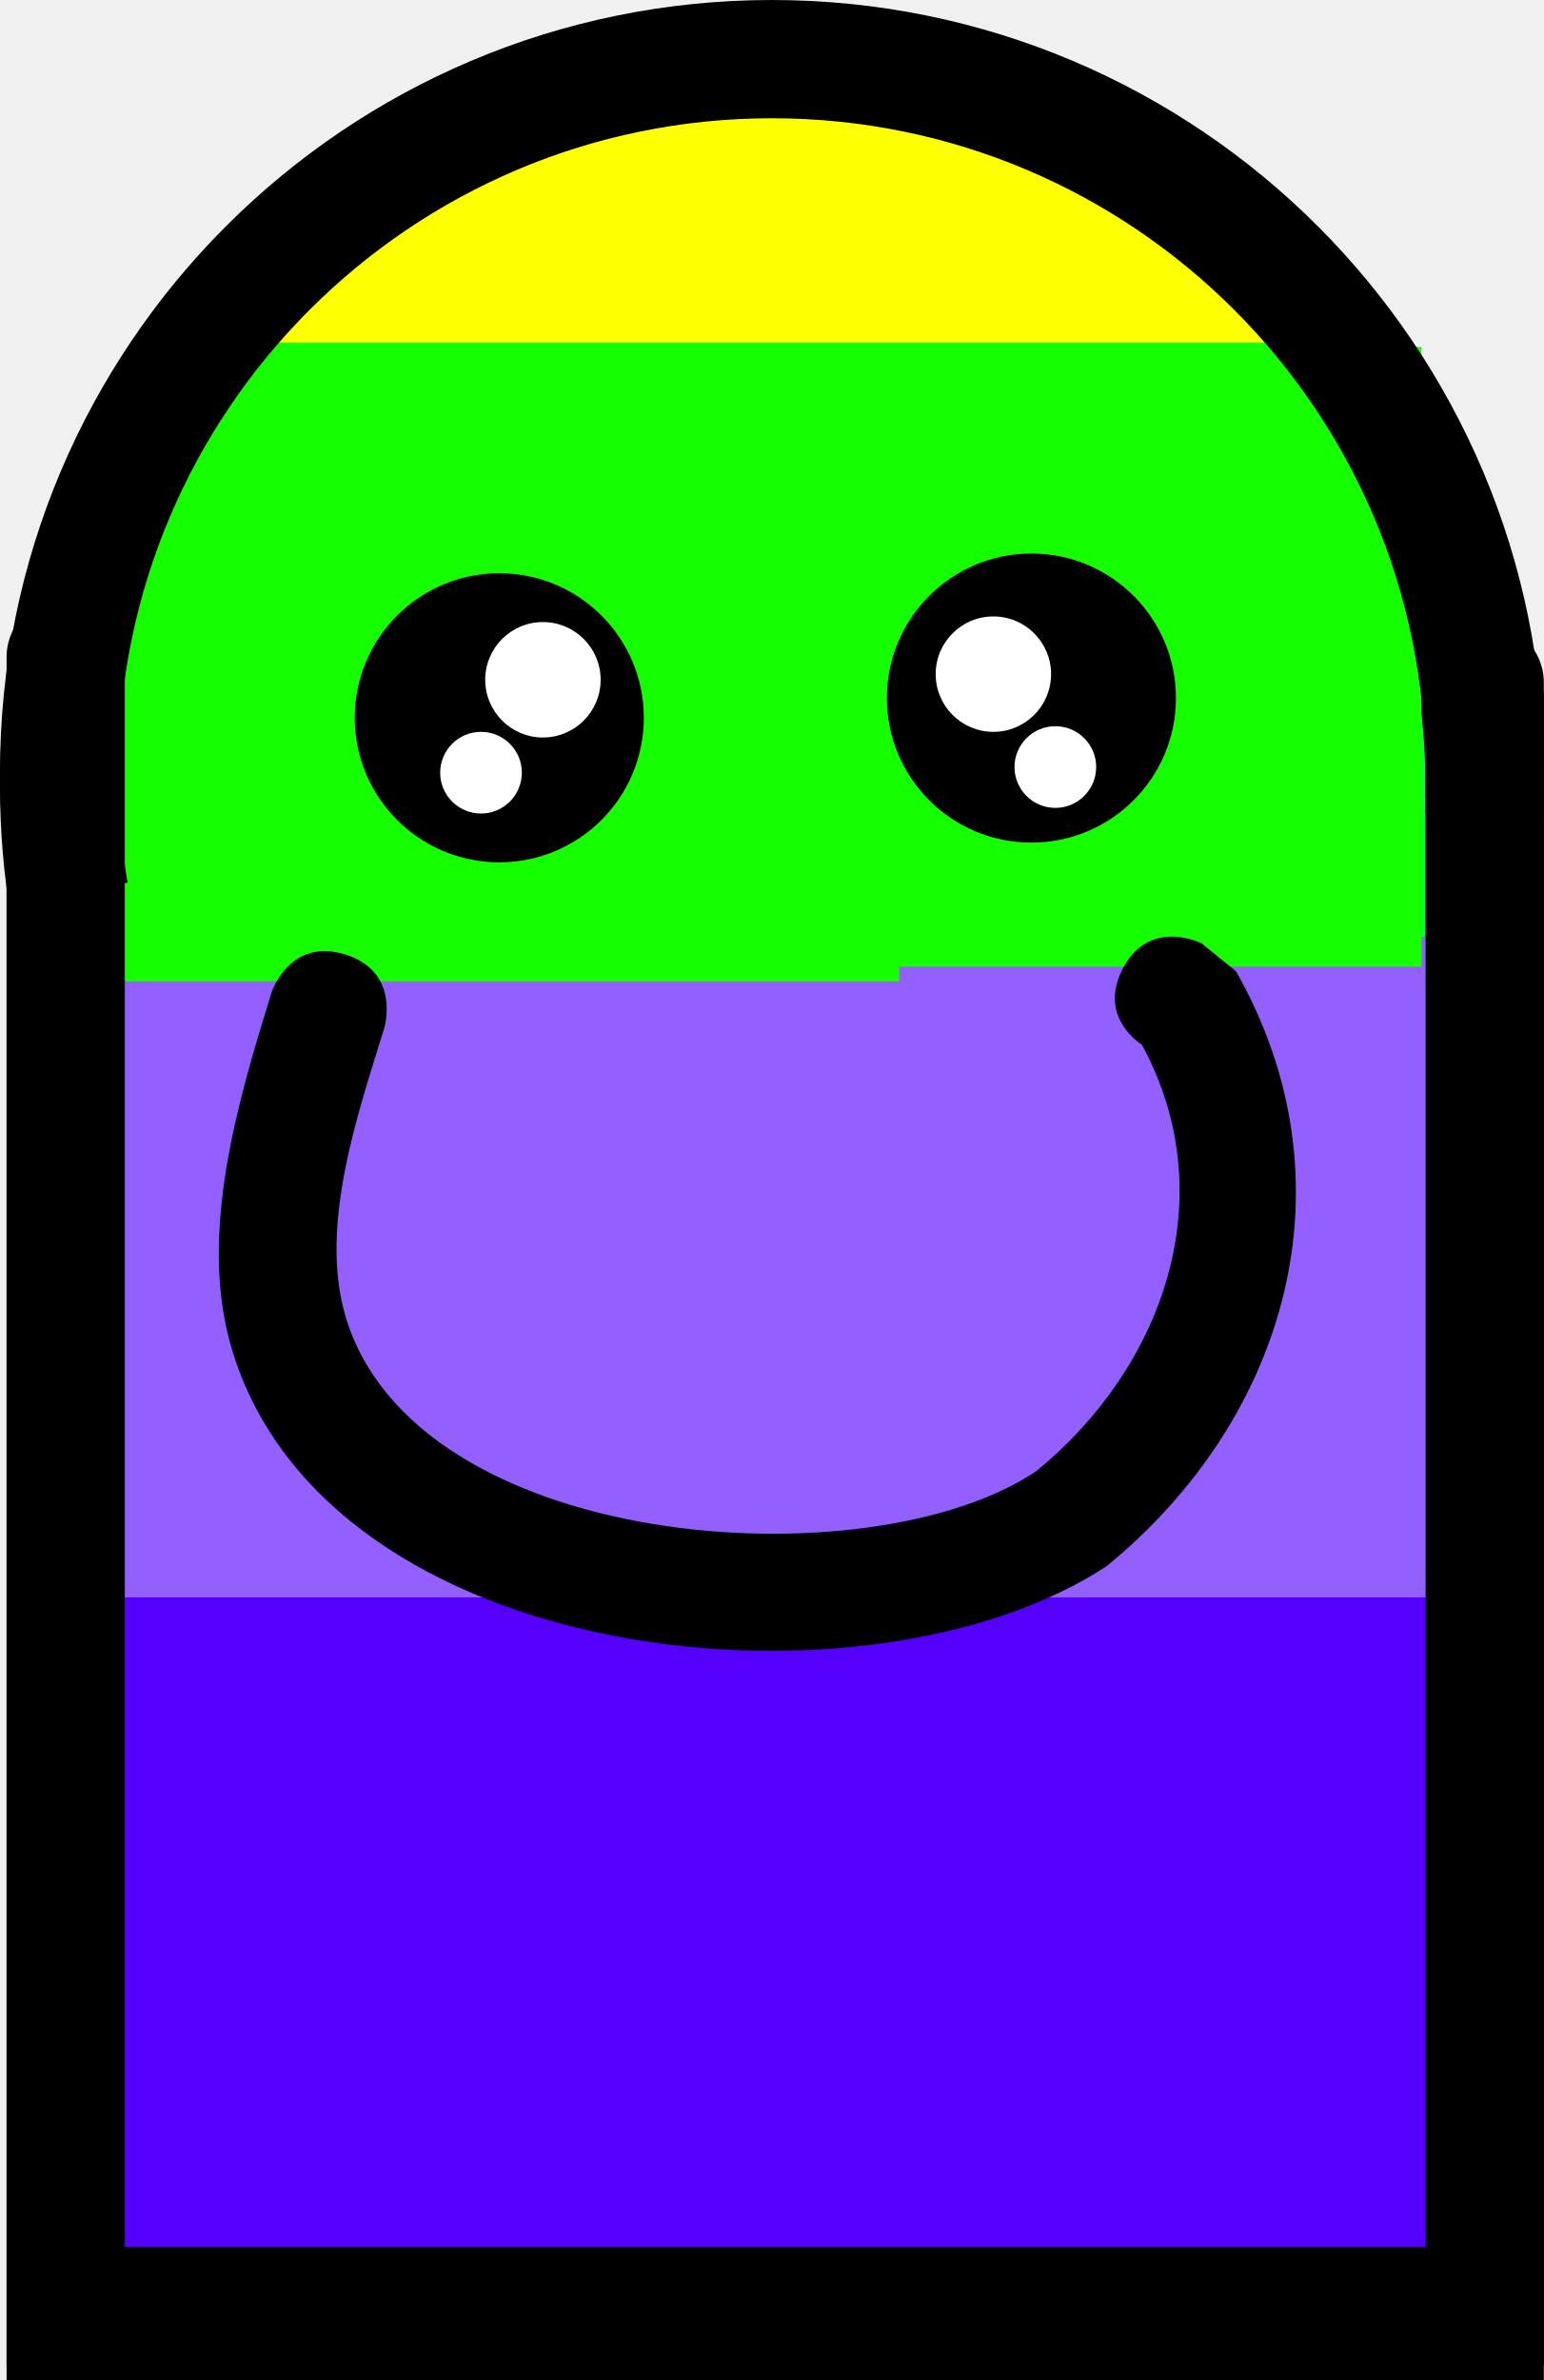
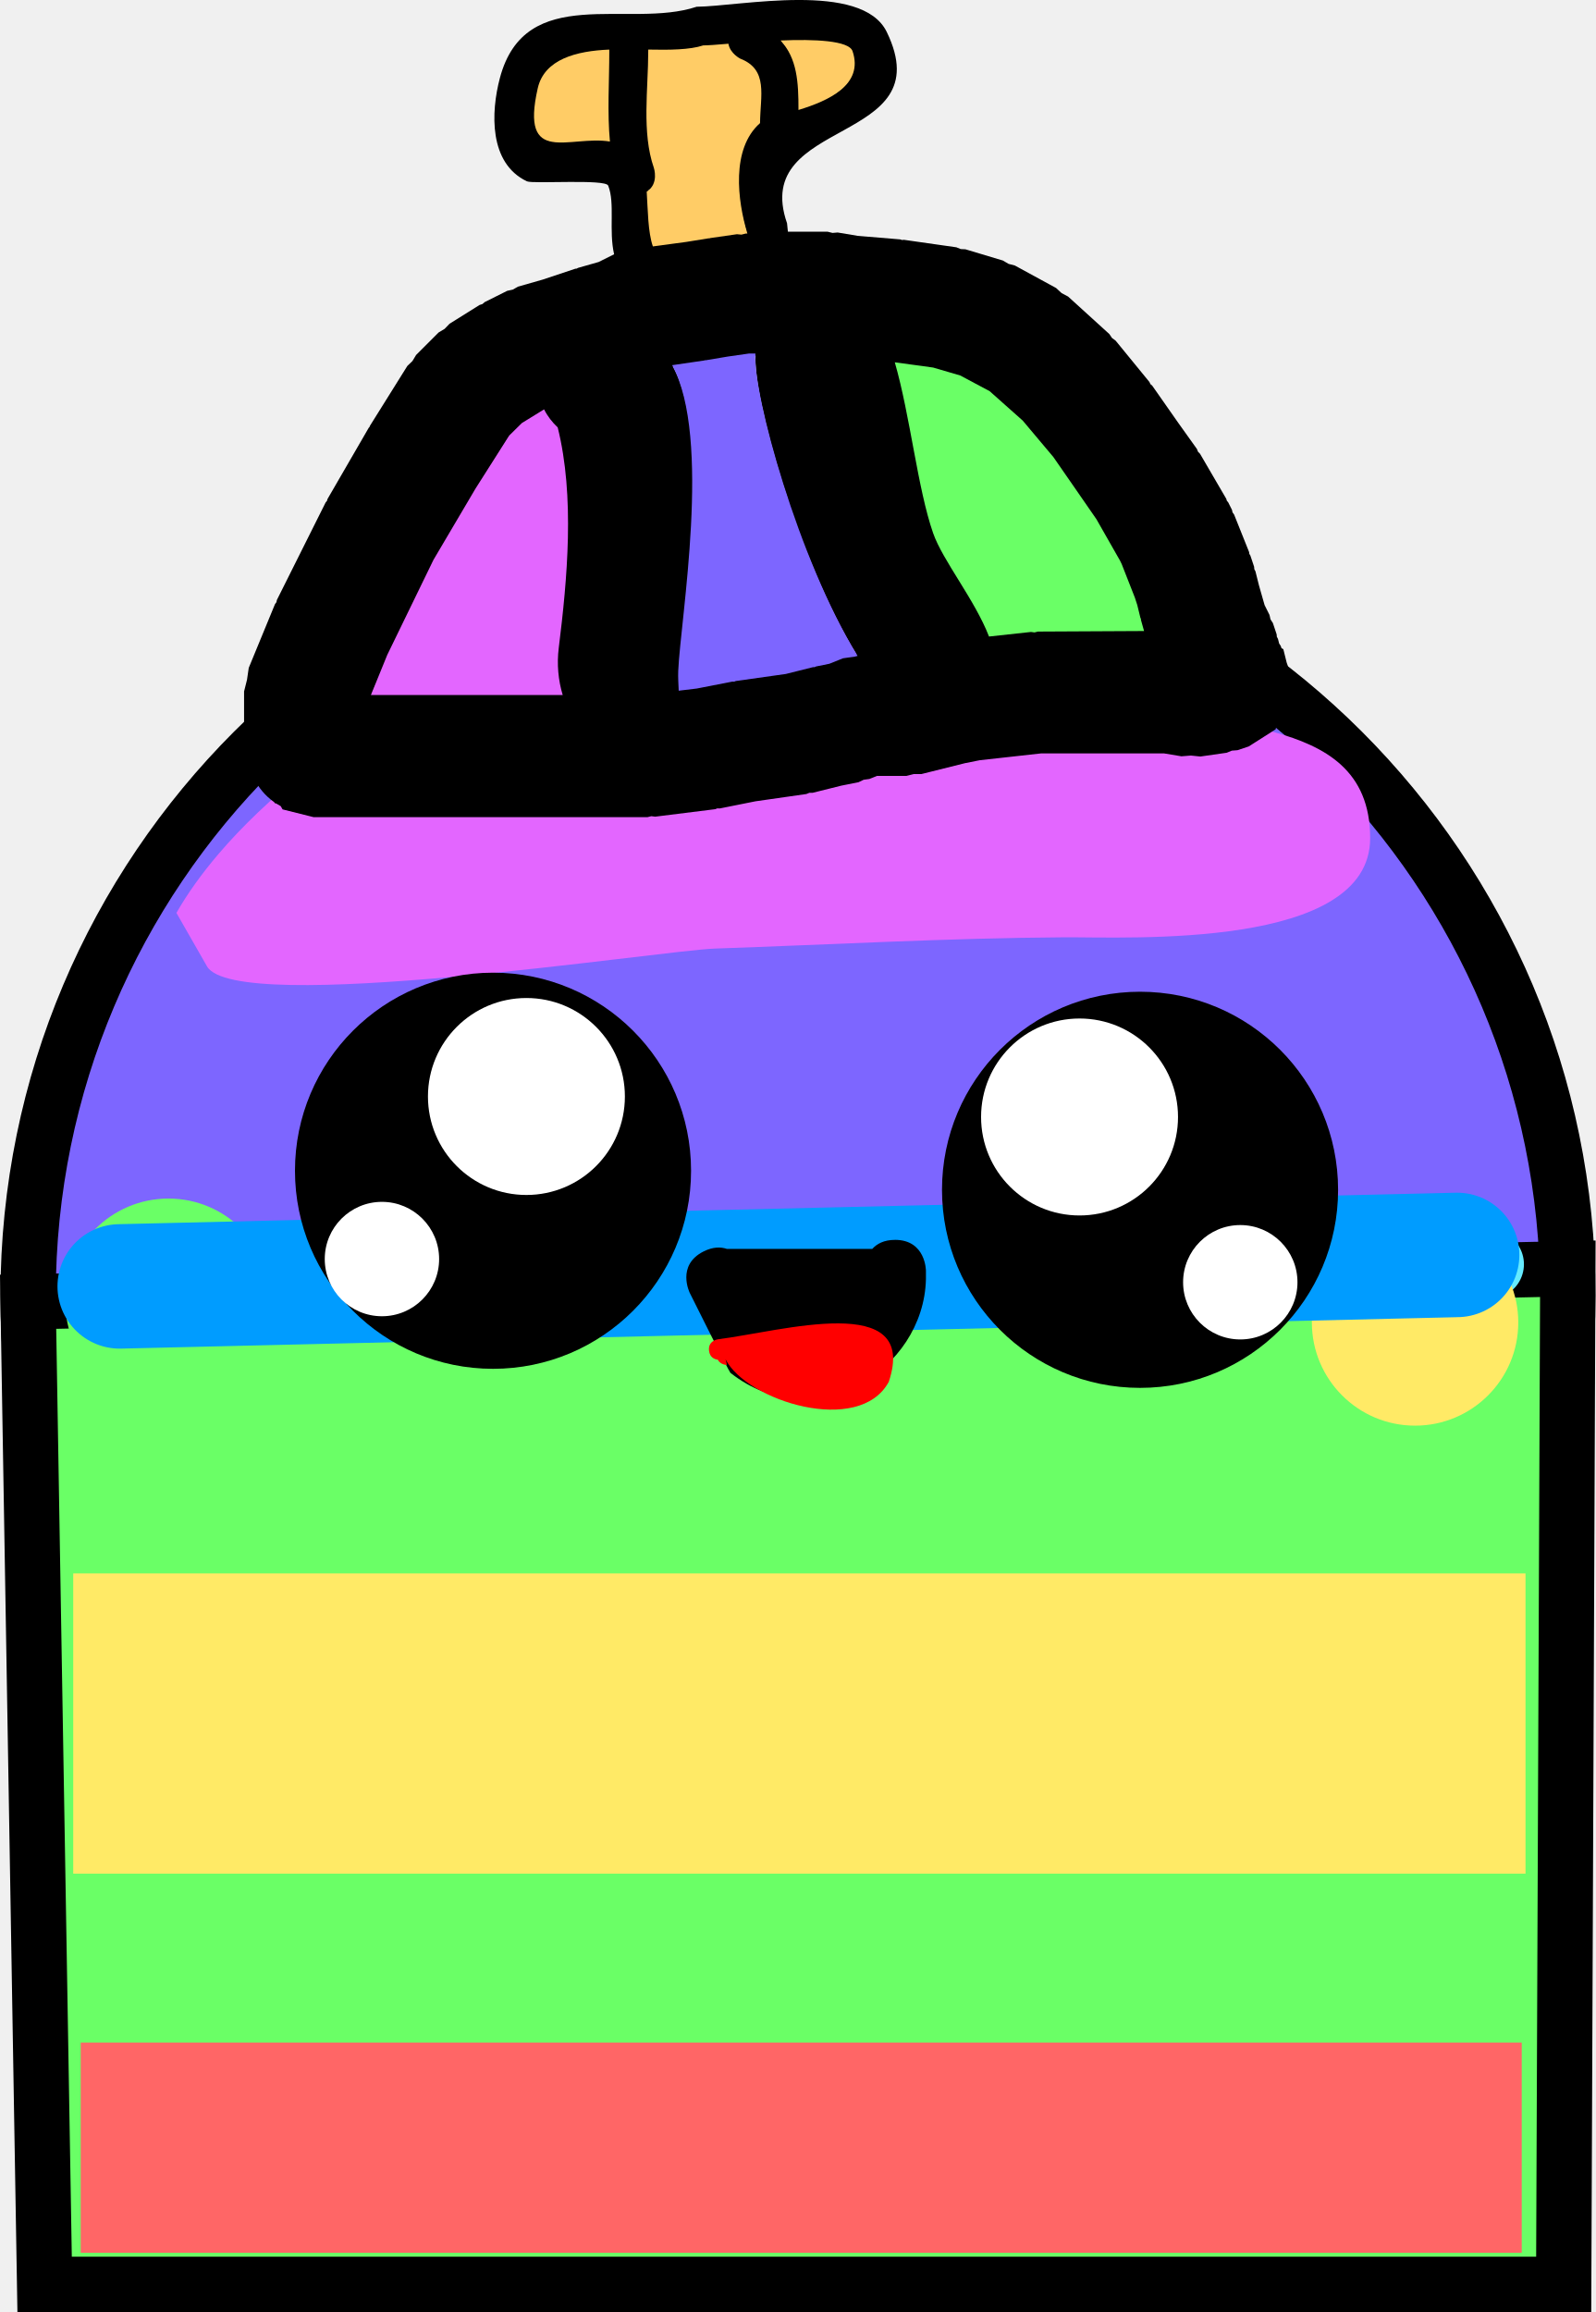
- <svg xmlns="http://www.w3.org/2000/svg" version="1.1" width="39.167" height="60.375" viewBox="0,0,39.167,60.375">
-   <g transform="translate(-193.25,-146.5417)">
+ <svg xmlns="http://www.w3.org/2000/svg" version="1.1" width="57.702" height="83.6" viewBox="0,0,57.702,83.6">
+   <g transform="translate(-211.1426,-138.6998)">
    <g data-paper-data="{&quot;isPaintingLayer&quot;:true}" fill-rule="nonzero" stroke-linejoin="miter" stroke-miterlimit="10" stroke-dasharray="" stroke-dashoffset="0" style="mix-blend-mode: normal">
-       <path d="M198.25,155.25c5.047,-5.687 16.395,-7.735 22.324,-3.267c0.7,0.528 2.525,0.129 3.426,0.579c2.369,1.184 6.772,7.489 5.604,10.104c-1.128,2.526 -3.192,0.075 -4.358,0.115c-0.218,0.007 -1.364,2.42 -2.523,2.484c-1.057,0.059 -1.327,-0.474 -2.128,-0.787c-0.939,-0.367 -3.409,0.311 -4.489,0.278c-2.95,-0.09 -5.766,3.011 -9.169,2.161c-1.094,-0.274 -2.148,-2.072 -2.656,-2.207c-1.186,-0.314 -2.509,-1.74 -3.526,-1.054c-0.237,0.159 -0.475,0.511 -0.753,0.82c-0.371,0.411 -0.813,0.744 -1.419,0.441c-1.065,0 -1.975,-0.666 -2.335,-1.605c-0.16,-0.253 -0.231,-0.529 -0.164,-0.83c-0.001,-0.022 -0.001,-0.044 -0.001,-0.066c0,-0.35 0.072,-0.682 0.201,-0.985c0.369,-2.163 0.377,-4.392 1.965,-6.182z" fill="#00ff2d" stroke="none" stroke-width="0.5" stroke-linecap="butt" />
-       <path d="M195.917,205.417v-43.5h34.5v43.5z" fill="#00ff2d" stroke="none" stroke-width="0" stroke-linecap="butt" />
-       <g fill="none" stroke="#000000" stroke-width="3">
-         <path d="M195.008,169.56c-0.17,-0.995 -0.258,-2.017 -0.258,-3.06c0,-9.987 8.096,-18.083 18.083,-18.083c9.987,0 18.083,8.096 18.083,18.083c0,0.239 -0.005,0.476 -0.014,0.713" stroke-linecap="butt" />
-         <path d="M230.917,164.23v3.043v6.149v31.994h-36v-41.833" stroke-linecap="round" />
+       <path d="M212.159,185.548c0,-15.376 12.465,-27.841 27.841,-27.841c15.376,0 27.841,12.465 27.841,27.841c0,15.376 -12.465,27.841 -27.841,27.841c-15.376,0 -27.841,-12.465 -27.841,-27.841z" fill="#7d66ff" stroke="#000000" stroke-width="2" stroke-linecap="butt" />
+       <path d="M212.756,221.3l-0.597,-35.529l55.682,-1.194l-0.149,36.723z" fill="#6aff66" stroke="#000000" stroke-width="2" stroke-linecap="butt" />
+       <path d="M213.791,206.45v-10.857h52.52v10.857z" fill="#ffea66" stroke="none" stroke-width="0" stroke-linecap="butt" />
+       <path d="M265.004,184.414l-48.367,1.138" fill="#ff4040" stroke="#66ebff" stroke-width="2.5" stroke-linecap="round" />
+       <path d="M213.503,185.771c0,-2.061 1.671,-3.732 3.732,-3.732c2.061,0 3.732,1.671 3.732,3.732c0,2.061 -1.671,3.732 -3.732,3.732c-2.061,0 -3.732,-1.671 -3.732,-3.732z" fill="#6aff66" stroke="none" stroke-width="0.5" stroke-linecap="butt" />
+       <path d="M258.585,186.518c0,-2.061 1.671,-3.732 3.732,-3.732c2.061,0 3.732,1.671 3.732,3.732c0,2.061 -1.671,3.732 -3.732,3.732c-2.061,0 -3.732,-1.671 -3.732,-3.732z" fill="#ffea66" stroke="none" stroke-width="0.5" stroke-linecap="butt" />
+       <path d="M214.062,220.157v-7.6h52.112v7.6z" fill="#ff6666" stroke="none" stroke-width="0" stroke-linecap="butt" />
+       <path d="M217.523,171.709c0.403,-0.705 0.912,-1.415 1.511,-2.118c6.93,-8.132 25.98,-15.494 33.502,-6.092c1.624,2.03 8.157,0.603 8.157,5.507c0,4.038 -8.713,3.571 -11.074,3.586c-4.198,0.027 -8.407,0.264 -12.617,0.407c-1.955,0.066 -17.337,2.458 -18.375,0.641z" fill="#e366ff" stroke="none" stroke-width="0.5" stroke-linecap="butt" />
+       <path d="M215.471,185.215l48.367,-1.138" fill="none" stroke="#009cff" stroke-width="4.5" stroke-linecap="round" />
+       <path d="M222.31,181.033c0,-3.679 2.983,-6.662 6.662,-6.662c3.679,0 6.662,2.983 6.662,6.662c0,3.679 -2.983,6.662 -6.662,6.662c-3.679,0 -6.662,-2.983 -6.662,-6.662z" fill="#000000" stroke="#000000" stroke-width="NaN" stroke-linecap="butt" />
+       <path d="M226.619,178.348c0,-1.967 1.594,-3.561 3.561,-3.561c1.967,0 3.561,1.594 3.561,3.561c0,1.967 -1.594,3.561 -3.561,3.561c-1.967,0 -3.561,-1.594 -3.561,-3.561z" fill="#ffffff" stroke="none" stroke-width="0" stroke-linecap="butt" />
+       <path d="M252.371,175.06c3.679,0 6.662,2.983 6.662,6.662c0,3.679 -2.983,6.662 -6.662,6.662c-3.679,0 -6.662,-2.983 -6.662,-6.662c0,-3.679 2.983,-6.662 6.662,-6.662z" data-paper-data="{&quot;index&quot;:null}" fill="#000000" stroke="#000000" stroke-width="NaN" stroke-linecap="butt" />
+       <path d="M250.183,175.528c1.966,0 3.561,1.594 3.561,3.561c0,1.966 -1.594,3.561 -3.561,3.561c-1.967,0 -3.561,-1.594 -3.561,-3.561c0,-1.967 1.594,-3.561 3.561,-3.561z" data-paper-data="{&quot;index&quot;:null}" fill="#ffffff" stroke="none" stroke-width="0" stroke-linecap="butt" />
+       <path d="M243.508,183.532c1.12,0 1.12,1.12 1.12,1.12v0.299c-0.076,3.31 -4.054,5.764 -7.07,3.39c-0.053,-0.042 -1.451,-2.852 -1.47,-2.889c0,0 -0.501,-1.001 0.501,-1.502c0.338,-0.169 0.618,-0.167 0.842,-0.09c1.752,0 3.504,0 5.256,0c0.165,-0.184 0.422,-0.327 0.822,-0.327zM238.161,184.605c0,0 0,0.001 0,0.001c0,-0 0,-0.001 0.001,-0.001c-0,0 -0.001,0 -0.001,0z" fill="#000000" stroke="none" stroke-width="0.5" stroke-linecap="butt" />
+       <path d="M222.887,184.226c0,-1.142 0.926,-2.068 2.068,-2.068c1.142,0 2.068,0.926 2.068,2.068c0,1.142 -0.926,2.068 -2.068,2.068c-1.142,0 -2.068,-0.926 -2.068,-2.068z" fill="#ffffff" stroke="none" stroke-width="0" stroke-linecap="butt" />
+       <path d="M255.996,187.133c-1.142,0 -2.068,-0.926 -2.068,-2.068c0,-1.142 0.926,-2.068 2.068,-2.068c1.142,0 2.068,0.926 2.068,2.068c0,1.142 -0.926,2.068 -2.068,2.068z" data-paper-data="{&quot;index&quot;:null}" fill="#ffffff" stroke="none" stroke-width="0" stroke-linecap="butt" />
+       <path d="M237.1,187.866c-0.113,-0.015 -0.285,-0.077 -0.316,-0.322c-0.046,-0.37 0.324,-0.417 0.324,-0.417c2.274,-0.282 7.281,-1.763 6.176,1.539c-1.066,1.97 -5.139,0.691 -5.903,-0.816l0.054,0.206c0,0 -0.239,0 -0.335,-0.192z" fill="#ff0000" stroke="none" stroke-width="0.5" stroke-linecap="butt" />
+       <g stroke="none" stroke-width="0.5" stroke-linecap="butt">
+         <path d="M237.885,140.892c0,0 -0.357,-0.179 -0.418,-0.536c-0.42,0.036 -0.744,0.064 -0.892,0.063c-0.482,0.161 -1.191,0.157 -1.952,0.141v0.073c0,1.345 -0.21,2.834 0.233,4.107c0,0 0.186,0.558 -0.268,0.849c0.043,0.663 0.017,1.436 0.198,1.959l1.19,-0.17l0.789,-0.131l0.027,0.002l0.025,-0.01l0.95,-0.136l0.16,0.017l0.156,-0.039h0.054c-0.358,-1.188 -0.632,-2.97 0.421,-3.898c0.007,-0.992 0.35,-1.887 -0.673,-2.288zM241.912,140.592c-0.13,-0.385 -1.278,-0.429 -2.485,-0.377c0.595,0.644 0.63,1.385 0.627,2.396c1.089,-0.331 2.269,-0.804 1.858,-2.019zM233.13,140.631v-0.079c-1.186,0.048 -2.228,0.306 -2.467,1.355c-0.646,2.837 1.034,1.615 2.49,1.854c-0.099,-1.031 -0.023,-2.086 -0.023,-3.13zM233.135,145.41c-0.096,-0.245 -2.722,-0.052 -2.937,-0.154c-1.382,-0.655 -1.303,-2.505 -0.979,-3.73c0.918,-3.472 4.672,-1.767 7.116,-2.582c1.56,-0.014 5.977,-0.942 6.876,0.912c1.999,4.12 -4.949,3.056 -3.606,6.917l0.031,0.304h1.432l0.182,0.045l0.187,-0.015l0.724,0.121l1.537,0.128l0.064,0.022l0.067,-0.007l1.9,0.271l0.157,0.064l0.17,0.008l1.357,0.407l0.202,0.12l0.227,0.059l1.493,0.814l0.197,0.182l0.237,0.127l1.493,1.357l0.093,0.139l0.134,0.1l1.221,1.493l0.037,0.078l0.065,0.056l0.944,1.348l0.672,0.941l0.039,0.098l0.073,0.075l0.95,1.629l0.021,0.071l0.048,0.056l0.136,0.271l0.021,0.093l0.056,0.077l0.543,1.357l0.009,0.067l0.036,0.057l0.136,0.407l0.007,0.088l0.041,0.077l0.127,0.507l0.204,0.714l0.178,0.357l0.035,0.157l0.087,0.136l0.136,0.407l0.007,0.088l0.041,0.077l0.042,0.167l0.056,0.084l0.03,0.085l0.066,0.038l0.122,0.489l0.17,0.475l-0.034,0.068l0.022,0.087v0.271l-0.28,1.12l-0.226,0.129l-0.051,0.256l-0.974,0.62l-0.407,0.136l-0.203,0.016l-0.189,0.077l-0.95,0.136l-0.342,-0.035l-0.343,0.027l-0.631,-0.105h-4.441l-2.223,0.247l-0.531,0.106l-1.577,0.394h-0.276l-0.267,0.067h-1.062l-0.278,0.111l-0.205,0.028l-0.187,0.089l-0.626,0.125l-1.034,0.258h-0.118l-0.109,0.044l-1.838,0.263l-1.296,0.259l-0.083,-0.004l-0.078,0.03l-2.171,0.271l-0.14,-0.017l-0.137,0.034h-12.078l-1.12,-0.28l-0.067,-0.117c-0.057,-0.03 -0.113,-0.063 -0.167,-0.098l-0.034,-0.002l-0.044,-0.051c-0.311,-0.221 -0.564,-0.52 -0.729,-0.869l-0.049,-0.097l-0.022,-0.012l-0.016,-0.062l-0.028,-0.056l-0.112,-0.502l-0.125,-0.499v-0.062l-0.014,-0.063l0.014,-0.021v-1.754l0.106,-0.422l0.063,-0.43l0.95,-2.307l0.05,-0.067l0.018,-0.082l1.764,-3.528l0.046,-0.053l0.019,-0.067l1.493,-2.578l0.027,-0.028l0.012,-0.037l1.357,-2.171l0.184,-0.177l0.132,-0.219l0.814,-0.814l0.219,-0.132l0.177,-0.184l1.086,-0.679l0.103,-0.033l0.082,-0.071l0.814,-0.407l0.205,-0.045l0.182,-0.105l0.903,-0.258l1.175,-0.392l0.05,-0.004l0.043,-0.025l0.75,-0.214l0.558,-0.279c-0.199,-0.866 0.04,-1.835 -0.213,-2.481zM244.958,157.949c0.346,0.992 1.453,2.361 1.968,3.694l1.495,-0.166l0.125,0.017l0.122,-0.031h3.797l-0.115,-0.403l-0.001,-0.038l-0.018,-0.034l-0.115,-0.459l-0.088,-0.263l-0.484,-1.21l-0.062,-0.124l-0.862,-1.477l-0.619,-0.866l-0.004,-0.01l-0.008,-0.007l-0.902,-1.288l-1.064,-1.3l-1.172,-1.066l-1.052,-0.574l-0.973,-0.292l-1.376,-0.197c0.562,1.946 0.843,4.478 1.406,6.093zM235.708,162.892c-0.01,0.238 0.005,0.476 0.013,0.715l0.646,-0.081l1.277,-0.255l0.064,0.003l0.059,-0.024l1.786,-0.255l0.974,-0.243h0.055l0.049,-0.023l0.477,-0.095l0.488,-0.195l0.42,-0.057l0.1,-0.025c-2.142,-3.482 -3.747,-9.342 -3.649,-10.799h-0.223l-0.767,0.11l-0.789,0.131l-0.027,-0.002l-0.025,0.01l-1.146,0.164c1.442,2.631 0.297,9.058 0.218,10.923zM231.297,162.073c0.31,-2.484 0.593,-5.365 -0.03,-7.859c-0.197,-0.183 -0.361,-0.402 -0.482,-0.645l-0.019,0.009l-0.779,0.487l-0.454,0.454l-1.202,1.923l-1.44,2.486l-1.697,3.394l-0.596,1.447h6.851c-0.162,-0.532 -0.227,-1.11 -0.154,-1.697z" fill="#000000" />
+         <path d="M240.018,142.676c0.004,-1.01 -0.051,-1.868 -0.646,-2.512c1.207,-0.053 2.471,0 2.602,0.385c0.411,1.216 -0.867,1.796 -1.956,2.127z" data-paper-data="{&quot;noHover&quot;:false,&quot;origItem&quot;:[&quot;Path&quot;,{&quot;applyMatrix&quot;:true,&quot;segments&quot;:[[[556.3798,298.10634],[0.55081,1.62849],[-0.1745,-0.51591]],[[553.05041,297.60188],[1.6167,-0.0704],[0.79749,0.86222]],[[553.89009,300.8116],[0.00501,-1.35354],[1.4588,-0.44318]]],&quot;closed&quot;:true}]}" fill="#ffcc66" />
+         <path d="M233.201,143.818c-1.456,-0.239 -3.257,0.908 -2.611,-1.929c0.239,-1.05 1.401,-1.348 2.586,-1.396l0.001,0.08c0,1.044 -0.076,2.214 0.023,3.245z" data-paper-data="{&quot;noHover&quot;:false,&quot;origItem&quot;:[&quot;Path&quot;,{&quot;applyMatrix&quot;:true,&quot;segments&quot;:[[[544.61364,298.15909],[0,1.39887],[0,0]],[[544.61364,298.05301],[0,0],[-1.58835,0.06437]],[[541.30787,299.86857],[0.32027,-1.40617],[-0.86563,3.8006]],[[544.64447,302.35255],[-1.9508,-0.31984],[-0.13265,-1.38071]]],&quot;closed&quot;:true}]}" fill="#ffcc66" />
+         <path d="M238.628,143.152c-1.053,0.928 -0.816,2.805 -0.458,3.992l-0.055,0l-0.159,0.04l-0.163,-0.015l-0.971,0.14l-0.025,0.01l-0.027,-0.002l-0.806,0.13l-1.211,0.163c-0.181,-0.523 -0.18,-1.315 -0.223,-1.978c0.454,-0.29 0.258,-0.865 0.258,-0.865c-0.443,-1.273 -0.203,-2.856 -0.203,-4.202l0.001,-0.073c0.761,0.016 1.506,0.01 1.989,-0.151c0.148,0.002 0.491,-0.024 0.91,-0.06c0.061,0.357 0.43,0.54 0.43,0.54c1.023,0.4 0.721,1.337 0.714,2.329z" data-paper-data="{&quot;noHover&quot;:false,&quot;origItem&quot;:[&quot;Path&quot;,{&quot;applyMatrix&quot;:true,&quot;segments&quot;:[[[550.9846,298.50806],[1.37073,0.53631],[0,0]],[[550.42396,297.7897],[0.08173,0.47891],[-0.56258,0.04863]],[[549.22836,297.87345],[0.19817,0.00206],[-0.64636,0.21545]],[[546.61364,298.0618],[1.01971,0.02196],[0,0]],[[546.61364,298.15909],[0,0],[0,1.80232]],[[546.92596,303.66104],[-0.59331,-1.70544],[0,0]],[[546.56699,304.79805],[0.6083,-0.38902],[0.05707,0.88775]],[[546.83274,307.42201],[-0.24263,-0.70055],[0,0]],[548.42757,307.19418],[549.48408,307.01809],[549.51981,307.02095],[549.55301,307.00742],[550.82574,306.82561],[551.04052,306.84782],[551.25,306.79545],[[551.32194,306.79545],[0,0],[-0.47973,-1.59143]],[[551.88651,301.57287],[-1.41082,1.24397],[0.00943,-1.3289]]],&quot;closed&quot;:true}]}" fill="#ffcc66" />
+         <path d="M243.502,151.801l1.386,0.189l0.981,0.287l1.065,0.569l1.195,1.063l1.107,1.316l0.929,1.34l0.008,0.007l0.004,0.011l0.616,0.89l0.853,1.497l0.061,0.125l0.478,1.218l0.086,0.265l0.113,0.462l0.018,0.034l0.001,0.039l0.113,0.404l-3.838,0.02l-0.124,0.031l-0.127,-0.017l-1.518,0.165c-0.515,-1.333 -1.676,-2.747 -2.021,-3.739c-0.563,-1.615 -0.825,-4.23 -1.386,-6.176z" data-paper-data="{&quot;noHover&quot;:false,&quot;origItem&quot;:[&quot;Path&quot;,{&quot;applyMatrix&quot;:true,&quot;segments&quot;:[[[560.46088,321.36056],[-0.75395,-2.16419],[0.46321,1.32962]],[[563.09742,326.3091],[-0.68952,-1.78566],[0,0]],[565.10052,326.08653],[565.26793,326.10915],[565.43182,326.06818],[570.51956,326.06818],[570.36543,325.52871],[570.36372,325.47743],[570.33957,325.43215],[570.1857,324.81665],[570.06819,324.46414],[569.42,322.84367],[569.33722,322.67811],[568.18292,320.69931],[567.35425,319.53917],[567.34886,319.52549],[567.33776,319.51584],[566.12958,317.78987],[564.70461,316.04825],[563.13429,314.62067],[561.72456,313.85173],[560.42142,313.46079],[[558.57759,313.19739],[0,0],[0.75275,2.60705]]],&quot;closed&quot;:true}]}" fill="#6aff66" />
+         <path d="M235.452,151.904l1.157,-0.169l0.025,-0.01l0.027,0.002l0.798,-0.134l0.776,-0.111l0.226,-0c-0.099,1.457 1.553,7.452 3.695,10.935l-0.101,0.026l-0.425,0.06l-0.494,0.198l-0.483,0.098l-0.05,0.024l-0.055,0l-0.987,0.247l-1.809,0.255l-0.06,0.024l-0.064,-0.003l-1.29,0.251l-0.651,0.078c-0.009,-0.238 -0.027,-0.479 -0.017,-0.717c0.079,-1.865 1.223,-8.422 -0.219,-11.052z" data-paper-data="{&quot;noHover&quot;:false,&quot;origItem&quot;:[&quot;Path&quot;,{&quot;applyMatrix&quot;:true,&quot;segments&quot;:[[[548.06818,327.98295],[0.10568,-2.4991],[-0.01346,0.3184]],[[548.08597,328.94034],[-0.0116,-0.31921],[0,0]],[548.95095,328.83222],[550.66165,328.49008],[550.7468,328.49413],[550.82574,328.46197],[553.21799,328.12022],[554.52239,327.79412],[554.59554,327.79412],[554.66165,327.7628],[555.30066,327.635],[555.95401,327.37366],[556.51697,327.29689],[[556.65053,327.2635],[0,0],[-2.8698,-4.66549]],[[551.76232,312.79545],[-0.13197,1.95187],[0,0]],[551.4632,312.79545],[550.43607,312.94219],[549.37956,313.11827],[549.34383,313.11541],[549.31063,313.12894],[[547.77557,313.34823],[0,0],[1.93156,3.52432]]],&quot;closed&quot;:true}]}" fill="#7d66ff" />
+         <path d="M231.491,163.832l-6.935,-0.001l0.591,-1.45l1.671,-3.437l1.52,-2.576l1.219,-1.919l0.458,-0.452l0.786,-0.484l0.019,-0.009c0.121,0.243 0.294,0.467 0.491,0.65c0.623,2.493 0.348,5.49 0.038,7.974c-0.073,0.587 -0.018,1.172 0.144,1.705z" data-paper-data="{&quot;noHover&quot;:false,&quot;origItem&quot;:[&quot;Path&quot;,{&quot;applyMatrix&quot;:true,&quot;segments&quot;:[[[542.15775,326.88603],[-0.09826,0.7864],[0.4158,-3.32791]],[[542.11779,316.35754],[0.83509,3.34035],[-0.26422,-0.24544]],[[541.47141,315.4934],[0.16226,0.32621],[0,0]],[541.4464,315.5059],[540.40245,316.15837],[539.79473,316.76609],[538.18451,319.34245],[536.25589,322.67371],[533.9823,327.22088],[533.18421,329.15909],[[542.36358,329.15909],[0,0],[-0.21639,-0.71311]]],&quot;closed&quot;:true}]}" fill="#e366ff" />
      </g>
-       <path d="M202.25,164.75c0,-2.025 1.642,-3.667 3.667,-3.667c2.025,0 3.667,1.642 3.667,3.667c0,2.025 -1.642,3.667 -3.667,3.667c-2.025,0 -3.667,-1.642 -3.667,-3.667z" fill="#000000" stroke="none" stroke-width="0" stroke-linecap="butt" />
-       <path d="M215.75,164.25c0,-2.025 1.642,-3.667 3.667,-3.667c2.025,0 3.667,1.642 3.667,3.667c0,2.025 -1.642,3.667 -3.667,3.667c-2.025,0 -3.667,-1.642 -3.667,-3.667z" fill="#000000" stroke="none" stroke-width="0" stroke-linecap="butt" />
-       <path d="M205.56,163.786c0,-0.809 0.656,-1.464 1.464,-1.464c0.809,0 1.464,0.656 1.464,1.464c0,0.809 -0.656,1.464 -1.464,1.464c-0.809,0 -1.464,-0.656 -1.464,-1.464z" fill="#ffffff" stroke="none" stroke-width="0" stroke-linecap="butt" />
-       <path d="M204.417,166.143c0,-0.572 0.464,-1.036 1.036,-1.036c0.572,0 1.036,0.464 1.036,1.036c0,0.572 -0.464,1.036 -1.036,1.036c-0.572,0 -1.036,-0.464 -1.036,-1.036z" fill="#ffffff" stroke="none" stroke-width="0" stroke-linecap="butt" />
-       <path d="M218.452,165.107c-0.809,0 -1.464,-0.656 -1.464,-1.464c0,-0.809 0.656,-1.464 1.464,-1.464c0.809,0 1.464,0.656 1.464,1.464c0,0.809 -0.656,1.464 -1.464,1.464z" data-paper-data="{&quot;index&quot;:null}" fill="#ffffff" stroke="none" stroke-width="0" stroke-linecap="butt" />
-       <path d="M220.024,167.036c-0.572,0 -1.036,-0.464 -1.036,-1.036c0,-0.572 0.464,-1.036 1.036,-1.036c0.572,0 1.036,0.464 1.036,1.036c0,0.572 -0.464,1.036 -1.036,1.036z" data-paper-data="{&quot;index&quot;:null}" fill="#ffffff" stroke="none" stroke-width="0" stroke-linecap="butt" />
-       <path d="M208.631,174.036c0,-2.249 1.823,-4.071 4.071,-4.071c2.249,0 4.071,1.823 4.071,4.071c0,2.249 -1.823,4.071 -4.071,4.071c-2.249,0 -4.071,-1.823 -4.071,-4.071z" fill="none" stroke="#000000" stroke-width="2" stroke-linecap="butt" />
-       <path d="M195.062,203.688v-16.75h35v16.75z" fill="#5500ff" stroke="none" stroke-width="NaN" stroke-linecap="butt" />
-       <path d="M194.688,187.063v-16.75h35v16.75z" fill="#945fff" stroke="none" stroke-width="NaN" stroke-linecap="butt" />
-       <path d="M198.812,171.063v-15.721h30.5v15.721z" fill="#16ff00" stroke="none" stroke-width="NaN" stroke-linecap="butt" />
-       <path d="M195.688,171.438v-9.751h20.375v9.751z" fill="#16ff00" stroke="none" stroke-width="NaN" stroke-linecap="butt" />
-       <path d="M199.562,160.562c0,0 0.059,-4.848 0.382,-6.523c0.202,-1.049 1.368,-2.559 1.368,-2.559c0,0 7.122,-2.506 11.623,-2.823c3.576,-0.252 10.252,2.573 10.252,2.573c0,0 2.341,1.856 2.792,3.102c0.62,1.713 0.583,6.231 0.583,6.231z" fill="#feff00" stroke="none" stroke-width="NaN" stroke-linecap="butt" />
-       <path d="M196.562,164.562v-9.332h30.625v9.332z" fill="#16ff00" stroke="none" stroke-width="NaN" stroke-linecap="butt" />
-       <g fill="none" stroke="#000000" stroke-width="3">
-         <path d="M195.008,169.185c-0.17,-0.995 -0.258,-2.017 -0.258,-3.06c0,-9.987 8.096,-18.083 18.083,-18.083c9.987,0 18.083,8.096 18.083,18.083c0,0.239 -0.005,0.476 -0.014,0.713" stroke-linecap="butt" />
-         <path d="M230.917,163.855v3.043v6.149v31.994h-36v-41.833" stroke-linecap="round" />
-       </g>
-       <path d="M202.25,164.75c0,-2.025 1.642,-3.667 3.667,-3.667c2.025,0 3.667,1.642 3.667,3.667c0,2.025 -1.642,3.667 -3.667,3.667c-2.025,0 -3.667,-1.642 -3.667,-3.667z" fill="#000000" stroke="none" stroke-width="0" stroke-linecap="butt" />
-       <path d="M215.75,164.25c0,-2.025 1.642,-3.667 3.667,-3.667c2.025,0 3.667,1.642 3.667,3.667c0,2.025 -1.642,3.667 -3.667,3.667c-2.025,0 -3.667,-1.642 -3.667,-3.667z" fill="#000000" stroke="none" stroke-width="0" stroke-linecap="butt" />
-       <path d="M205.56,163.786c0,-0.809 0.656,-1.464 1.464,-1.464c0.809,0 1.464,0.656 1.464,1.464c0,0.809 -0.656,1.464 -1.464,1.464c-0.809,0 -1.464,-0.656 -1.464,-1.464z" fill="#ffffff" stroke="none" stroke-width="0" stroke-linecap="butt" />
-       <path d="M204.417,166.143c0,-0.572 0.464,-1.036 1.036,-1.036c0.572,0 1.036,0.464 1.036,1.036c0,0.572 -0.464,1.036 -1.036,1.036c-0.572,0 -1.036,-0.464 -1.036,-1.036z" fill="#ffffff" stroke="none" stroke-width="0" stroke-linecap="butt" />
-       <path d="M218.452,165.107c-0.809,0 -1.464,-0.656 -1.464,-1.464c0,-0.809 0.656,-1.464 1.464,-1.464c0.809,0 1.464,0.656 1.464,1.464c0,0.809 -0.656,1.464 -1.464,1.464z" data-paper-data="{&quot;index&quot;:null}" fill="#ffffff" stroke="none" stroke-width="0" stroke-linecap="butt" />
-       <path d="M220.024,167.036c-0.572,0 -1.036,-0.464 -1.036,-1.036c0,-0.572 0.464,-1.036 1.036,-1.036c0.572,0 1.036,0.464 1.036,1.036c0,0.572 -0.464,1.036 -1.036,1.036z" data-paper-data="{&quot;index&quot;:null}" fill="#ffffff" stroke="none" stroke-width="0" stroke-linecap="butt" />
-       <path d="M222.221,173.048c-0.338,-0.237 -1.017,-0.873 -0.5,-1.907c0.671,-1.342 2.012,-0.671 2.012,-0.671l0.875,0.711c3.039,5.359 1.301,11.34 -3.279,15.087c-6.016,3.971 -19.796,2.624 -22.205,-5.53c-0.853,-2.886 0.16,-6.245 1.005,-8.992c0,0 0.441,-1.434 1.875,-0.993c1.434,0.441 0.993,1.875 0.993,1.875c-0.664,2.154 -1.647,4.973 -0.995,7.258c1.72,6.025 13.306,6.834 17.545,3.97c3.226,-2.639 4.761,-6.963 2.675,-10.808z" fill="#000000" stroke="none" stroke-width="0.5" stroke-linecap="butt" />
    </g>
  </g>
</svg>
